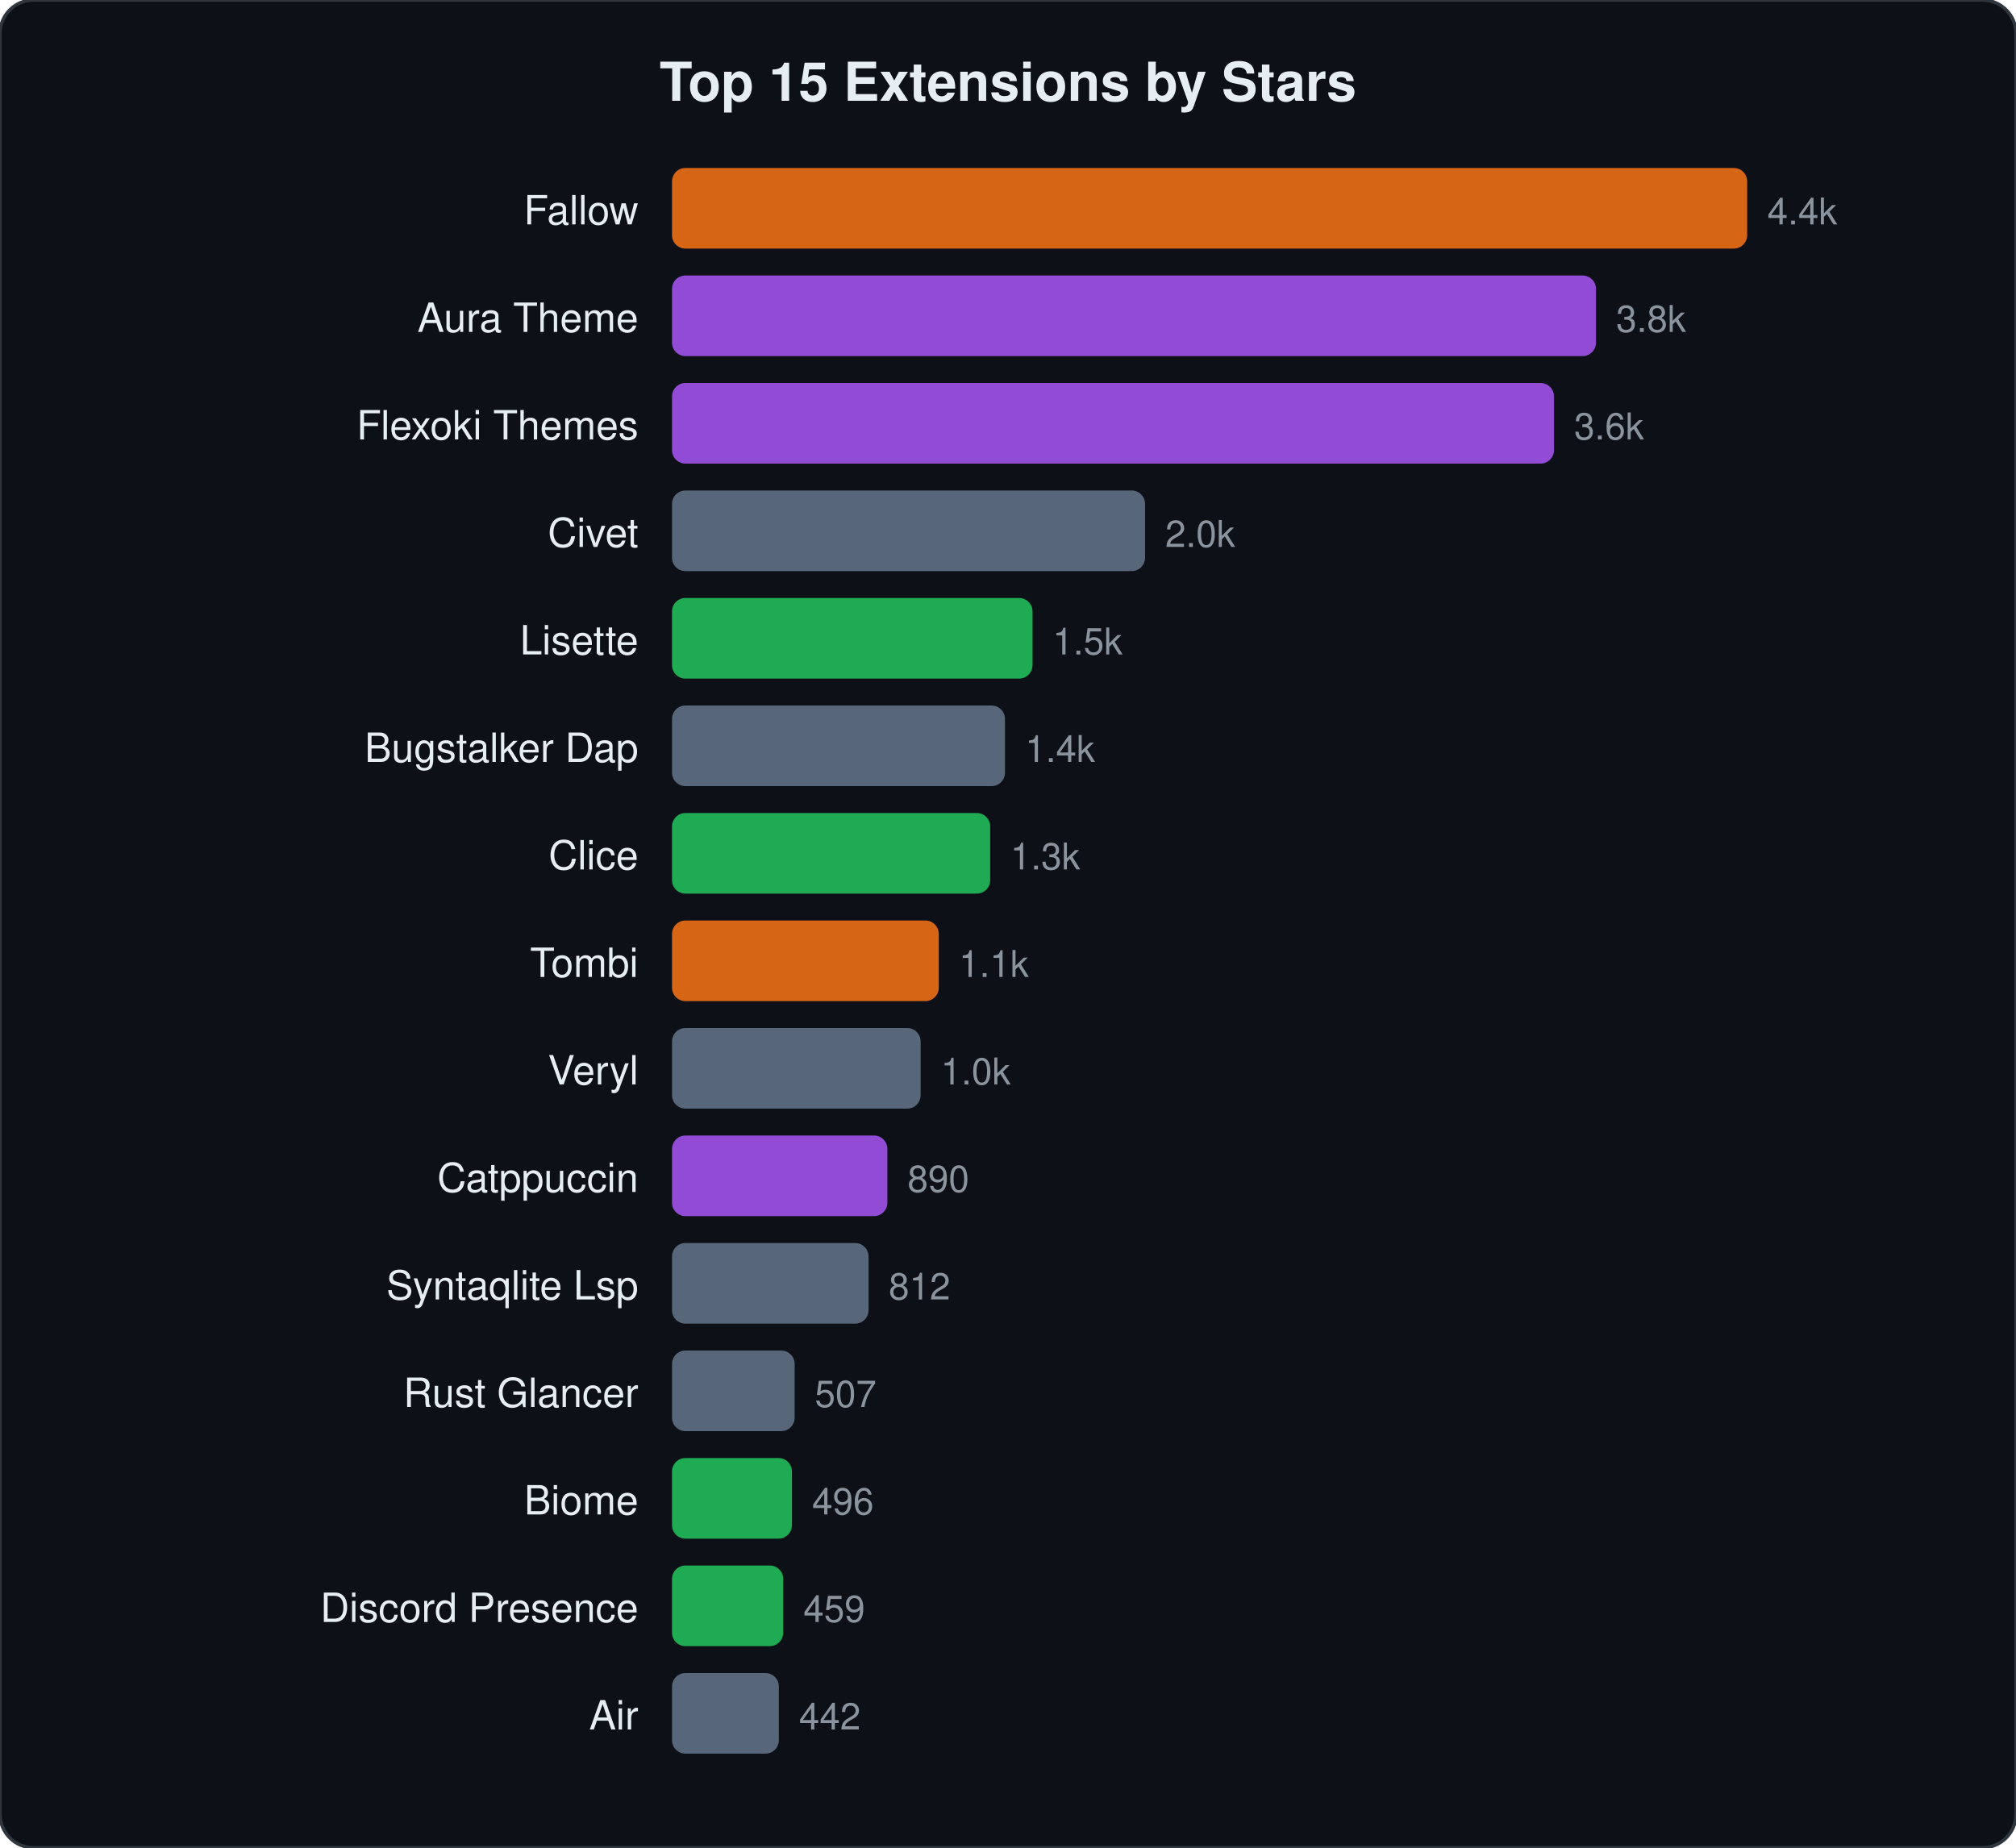
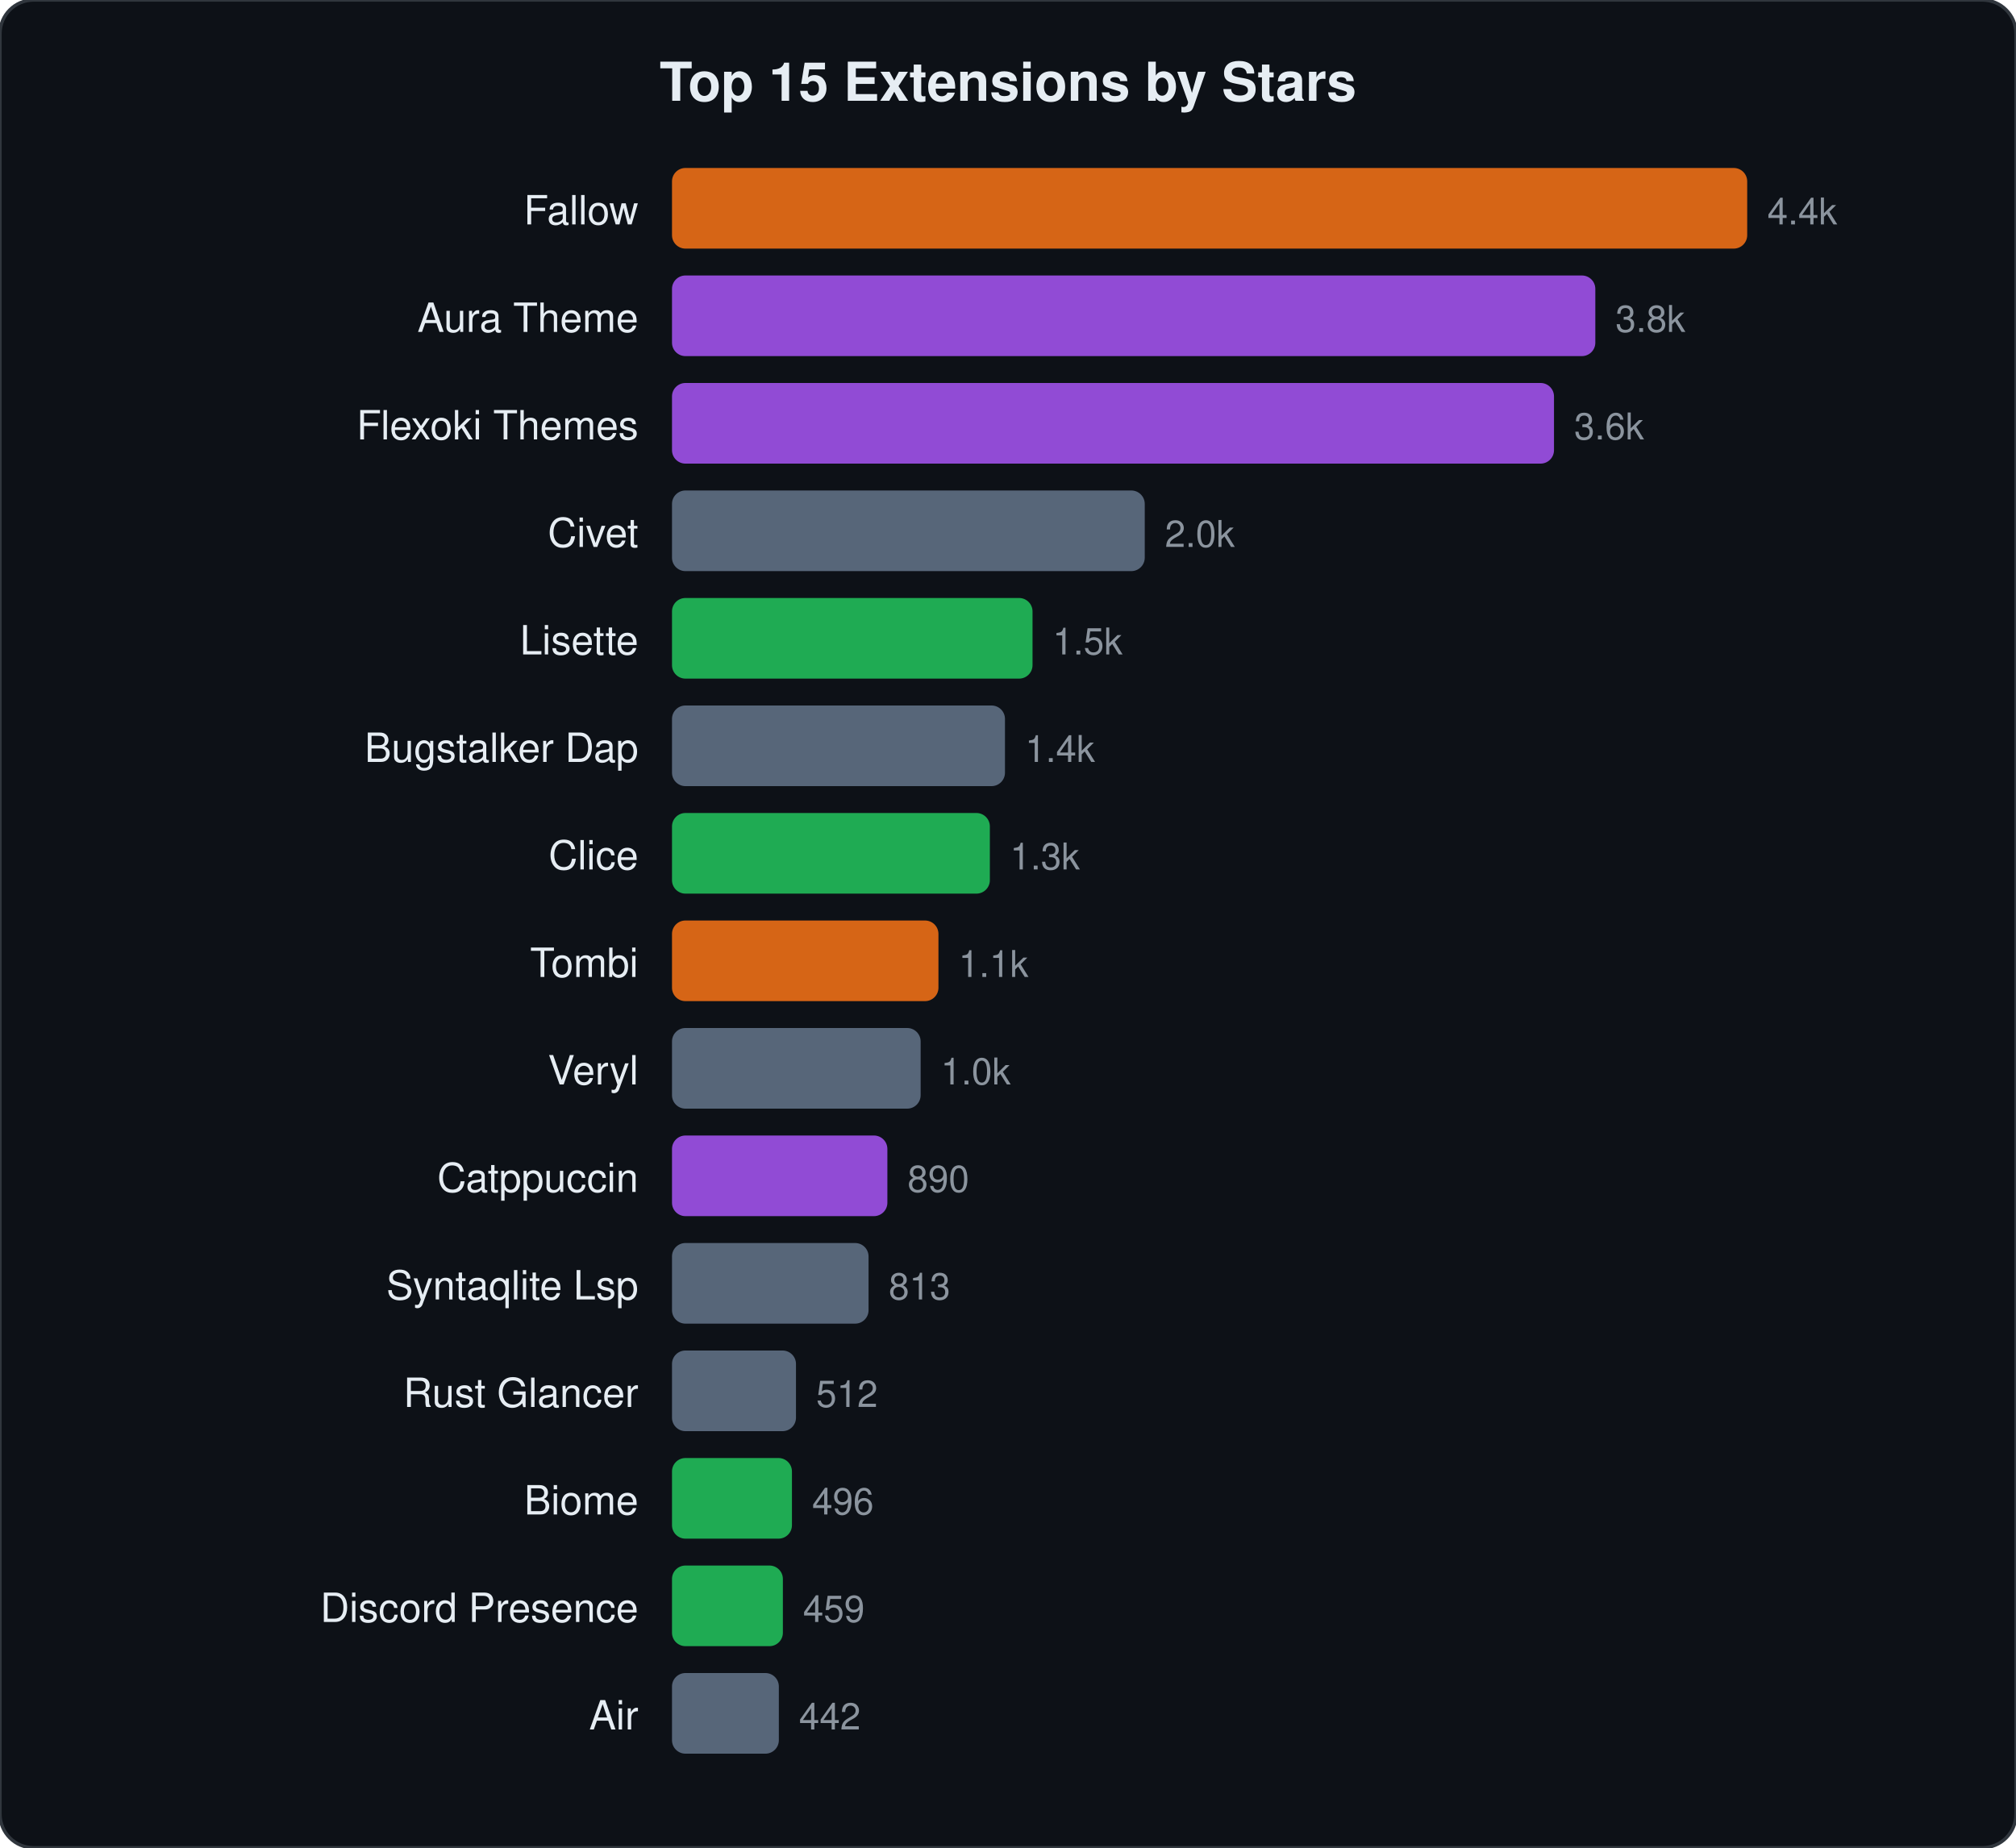
<svg xmlns="http://www.w3.org/2000/svg" viewBox="0 0 600 550" width="600" height="550">
  <style>text{font-family:-apple-system,BlinkMacSystemFont,"Segoe UI",Helvetica,Arial,sans-serif;fill:#e6edf3}.name{font-size:12px}.stars{font-size:11px;fill:#8b949e}.title{font-size:16px;font-weight:600}</style>
  <rect width="600" height="550" rx="10" fill="#0d1117" stroke="#30363d" stroke-width="1" />
  <text x="300" y="30" text-anchor="middle" class="title">Top 15 Extensions by Stars</text>
  <text x="190" y="66.8" text-anchor="end" class="name">Fallow</text>
  <rect x="200" y="50.0" width="320.0" height="24" rx="4" fill="#f97316" opacity="0.85" />
  <text x="526.0" y="66.8" class="stars">4.4k</text>
  <text x="190" y="98.8" text-anchor="end" class="name">Aura Theme</text>
-   <rect x="200" y="82.0" width="275.0" height="24" rx="4" fill="#a855f7" opacity="0.85" />
-   <text x="481.0" y="98.8" class="stars">3.8k</text>
+   <rect x="200" y="82.0" width="274.8" height="24" rx="4" fill="#a855f7" opacity="0.85" />
+   <text x="480.8" y="98.8" class="stars">3.8k</text>
  <text x="190" y="130.8" text-anchor="end" class="name">Flexoki Themes</text>
  <rect x="200" y="114.0" width="262.5" height="24" rx="4" fill="#a855f7" opacity="0.85" />
  <text x="468.5" y="130.8" class="stars">3.6k</text>
  <text x="190" y="162.8" text-anchor="end" class="name">Civet</text>
-   <rect x="200" y="146.0" width="140.8" height="24" rx="4" fill="#64748b" opacity="0.85" />
-   <text x="346.8" y="162.8" class="stars">2.0k</text>
+   <rect x="200" y="146.0" width="140.7" height="24" rx="4" fill="#64748b" opacity="0.85" />
+   <text x="346.7" y="162.8" class="stars">2.0k</text>
  <text x="190" y="194.8" text-anchor="end" class="name">Lisette</text>
  <rect x="200" y="178.0" width="107.3" height="24" rx="4" fill="#22c55e" opacity="0.85" />
  <text x="313.3" y="194.8" class="stars">1.5k</text>
  <text x="190" y="226.8" text-anchor="end" class="name">Bugstalker Dap</text>
  <rect x="200" y="210.0" width="99.1" height="24" rx="4" fill="#64748b" opacity="0.85" />
  <text x="305.1" y="226.8" class="stars">1.4k</text>
  <text x="190" y="258.8" text-anchor="end" class="name">Clice</text>
-   <rect x="200" y="242.0" width="94.7" height="24" rx="4" fill="#22c55e" opacity="0.85" />
-   <text x="300.7" y="258.8" class="stars">1.3k</text>
+   <rect x="200" y="242.0" width="94.6" height="24" rx="4" fill="#22c55e" opacity="0.85" />
+   <text x="300.6" y="258.8" class="stars">1.3k</text>
  <text x="190" y="290.8" text-anchor="end" class="name">Tombi</text>
-   <rect x="200" y="274.0" width="79.4" height="24" rx="4" fill="#f97316" opacity="0.85" />
-   <text x="285.4" y="290.8" class="stars">1.1k</text>
+   <rect x="200" y="274.0" width="79.3" height="24" rx="4" fill="#f97316" opacity="0.85" />
+   <text x="285.3" y="290.8" class="stars">1.1k</text>
  <text x="190" y="322.8" text-anchor="end" class="name">Veryl</text>
  <rect x="200" y="306.0" width="74.0" height="24" rx="4" fill="#64748b" opacity="0.85" />
  <text x="280.0" y="322.8" class="stars">1.0k</text>
  <text x="190" y="354.8" text-anchor="end" class="name">Catppuccin</text>
  <rect x="200" y="338.0" width="64.1" height="24" rx="4" fill="#a855f7" opacity="0.85" />
  <text x="270.1" y="354.8" class="stars">890</text>
  <text x="190" y="386.8" text-anchor="end" class="name">Syntaqlite Lsp</text>
  <rect x="200" y="370.0" width="58.5" height="24" rx="4" fill="#64748b" opacity="0.85" />
-   <text x="264.5" y="386.8" class="stars">812</text>
+   <text x="264.5" y="386.8" class="stars">813</text>
  <text x="190" y="418.8" text-anchor="end" class="name">Rust Glancer</text>
-   <rect x="200" y="402.0" width="36.5" height="24" rx="4" fill="#64748b" opacity="0.85" />
-   <text x="242.5" y="418.8" class="stars">507</text>
+   <rect x="200" y="402.0" width="36.9" height="24" rx="4" fill="#64748b" opacity="0.85" />
+   <text x="242.9" y="418.8" class="stars">512</text>
  <text x="190" y="450.8" text-anchor="end" class="name">Biome</text>
  <rect x="200" y="434.0" width="35.7" height="24" rx="4" fill="#22c55e" opacity="0.85" />
  <text x="241.7" y="450.8" class="stars">496</text>
  <text x="190" y="482.8" text-anchor="end" class="name">Discord Presence</text>
-   <rect x="200" y="466.0" width="33.1" height="24" rx="4" fill="#22c55e" opacity="0.85" />
-   <text x="239.1" y="482.8" class="stars">459</text>
+   <rect x="200" y="466.0" width="33.0" height="24" rx="4" fill="#22c55e" opacity="0.85" />
+   <text x="239.0" y="482.8" class="stars">459</text>
  <text x="190" y="514.8" text-anchor="end" class="name">Air</text>
  <rect x="200" y="498.0" width="31.8" height="24" rx="4" fill="#64748b" opacity="0.85" />
  <text x="237.8" y="514.8" class="stars">442</text>
</svg>
